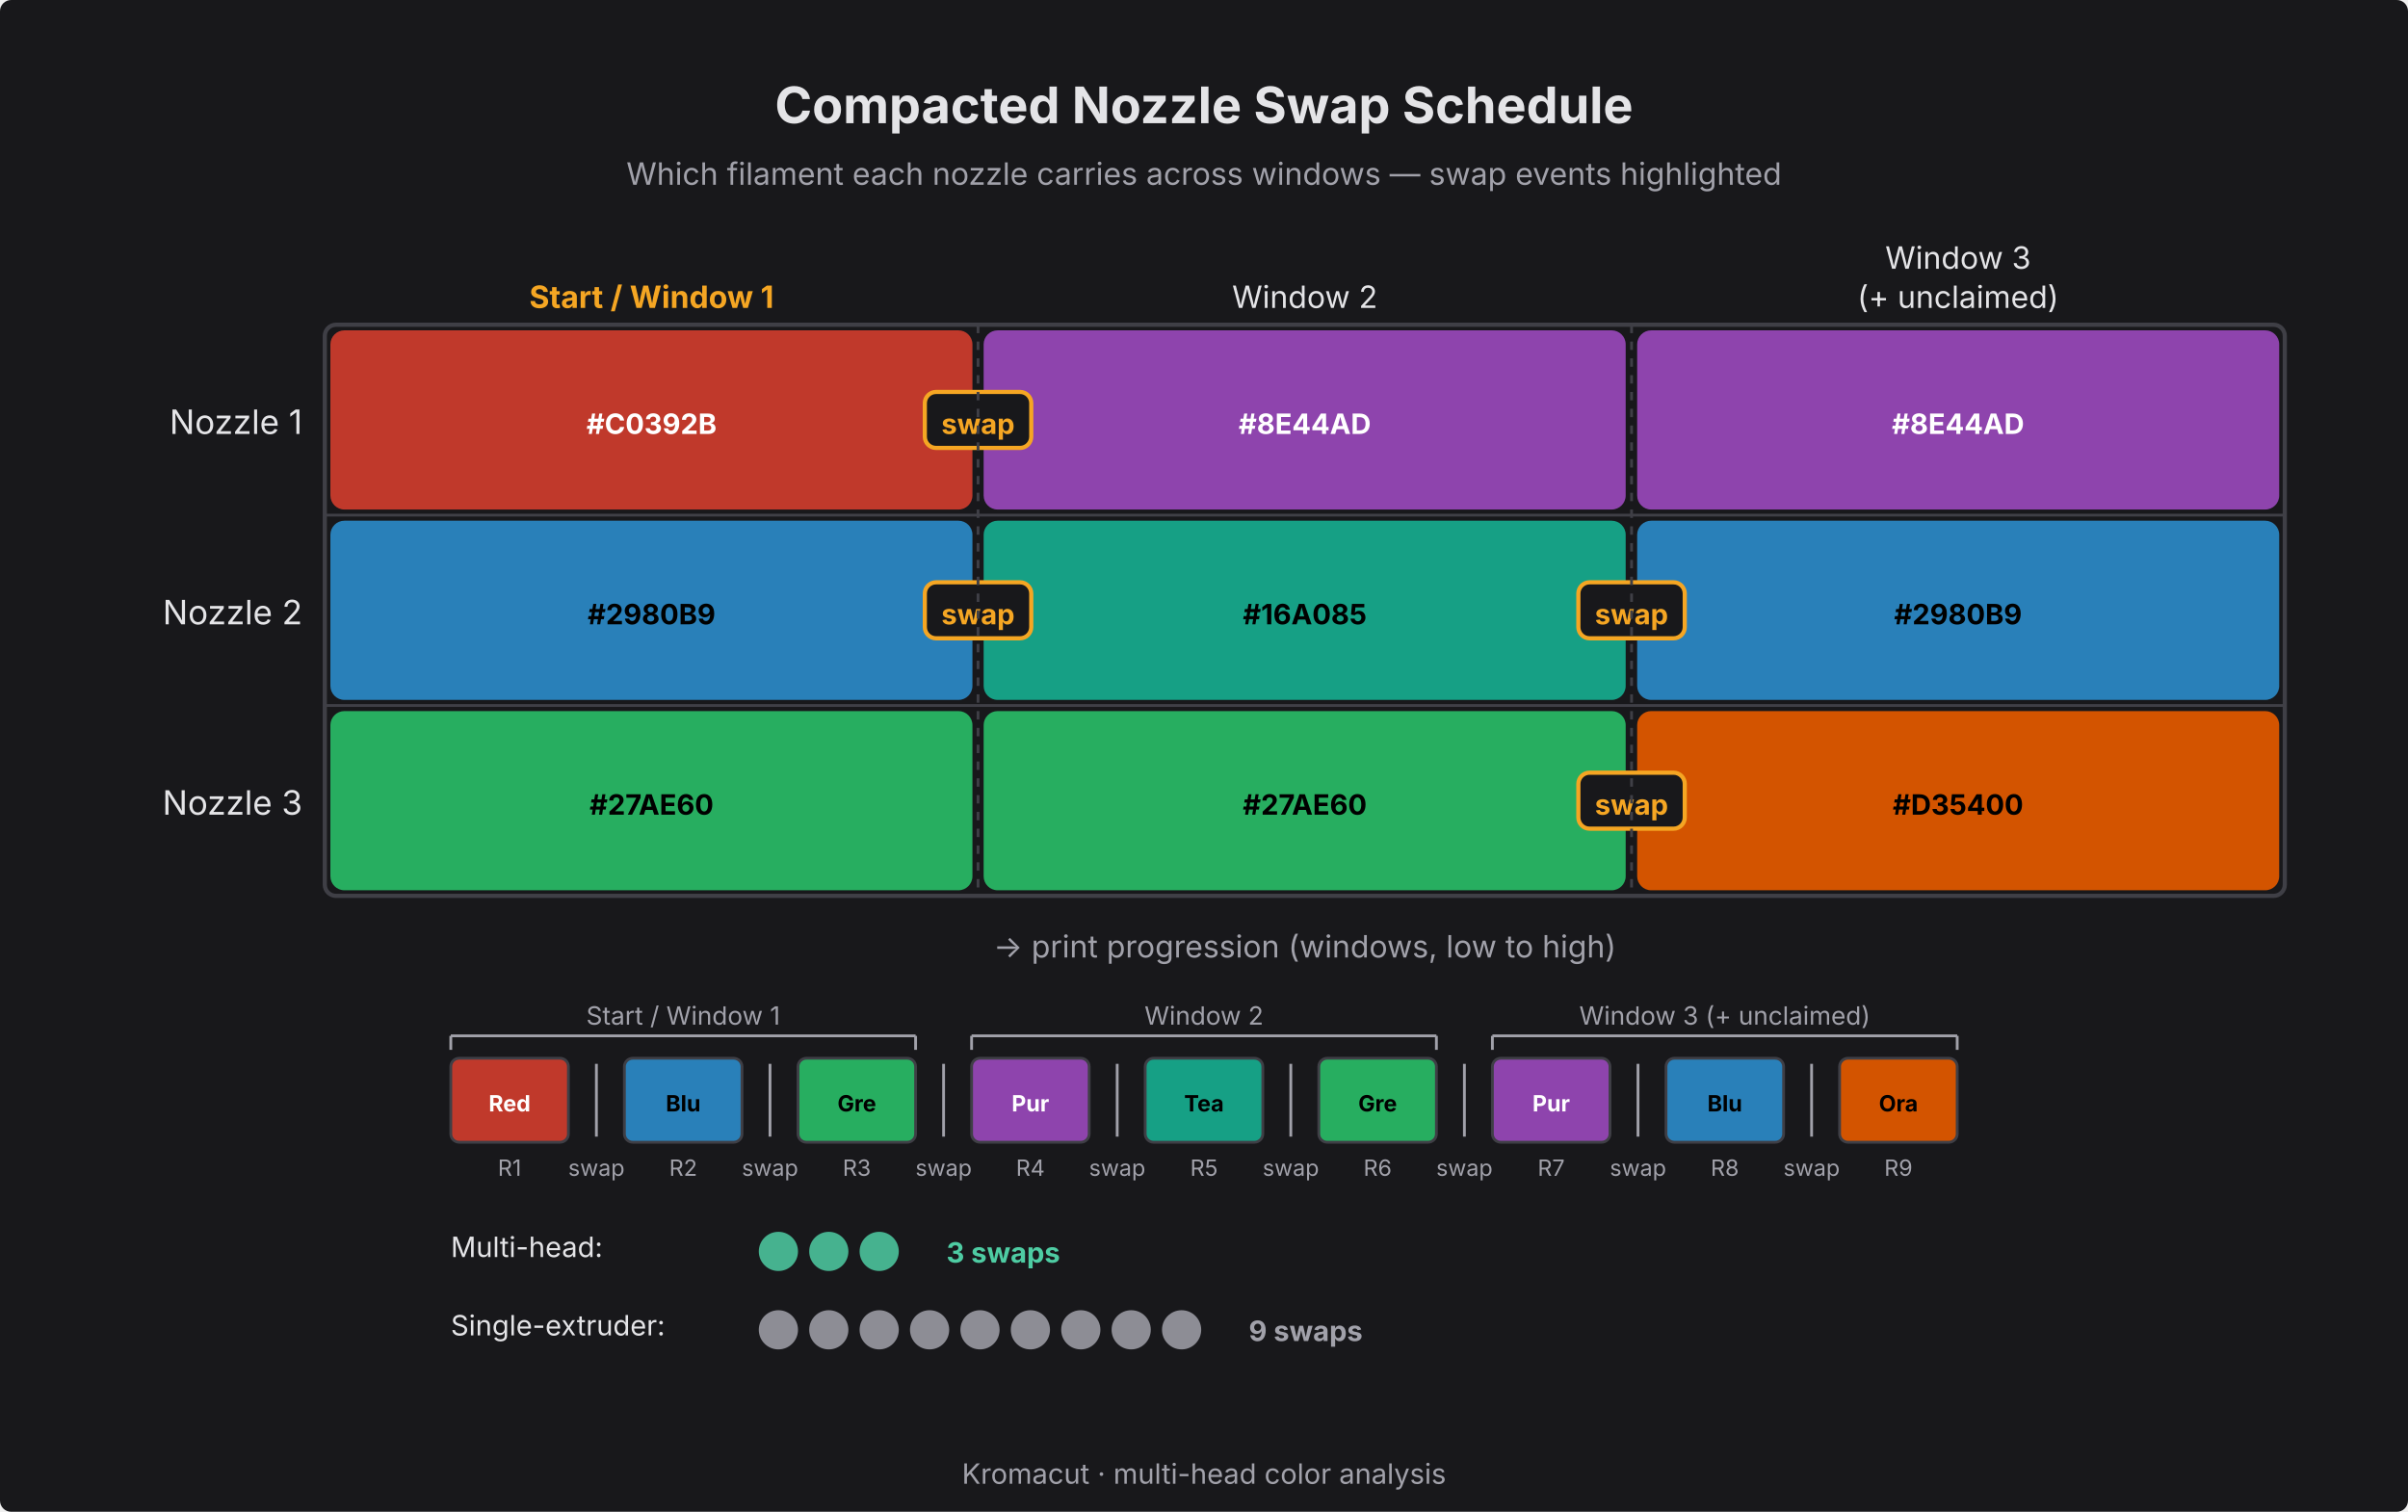
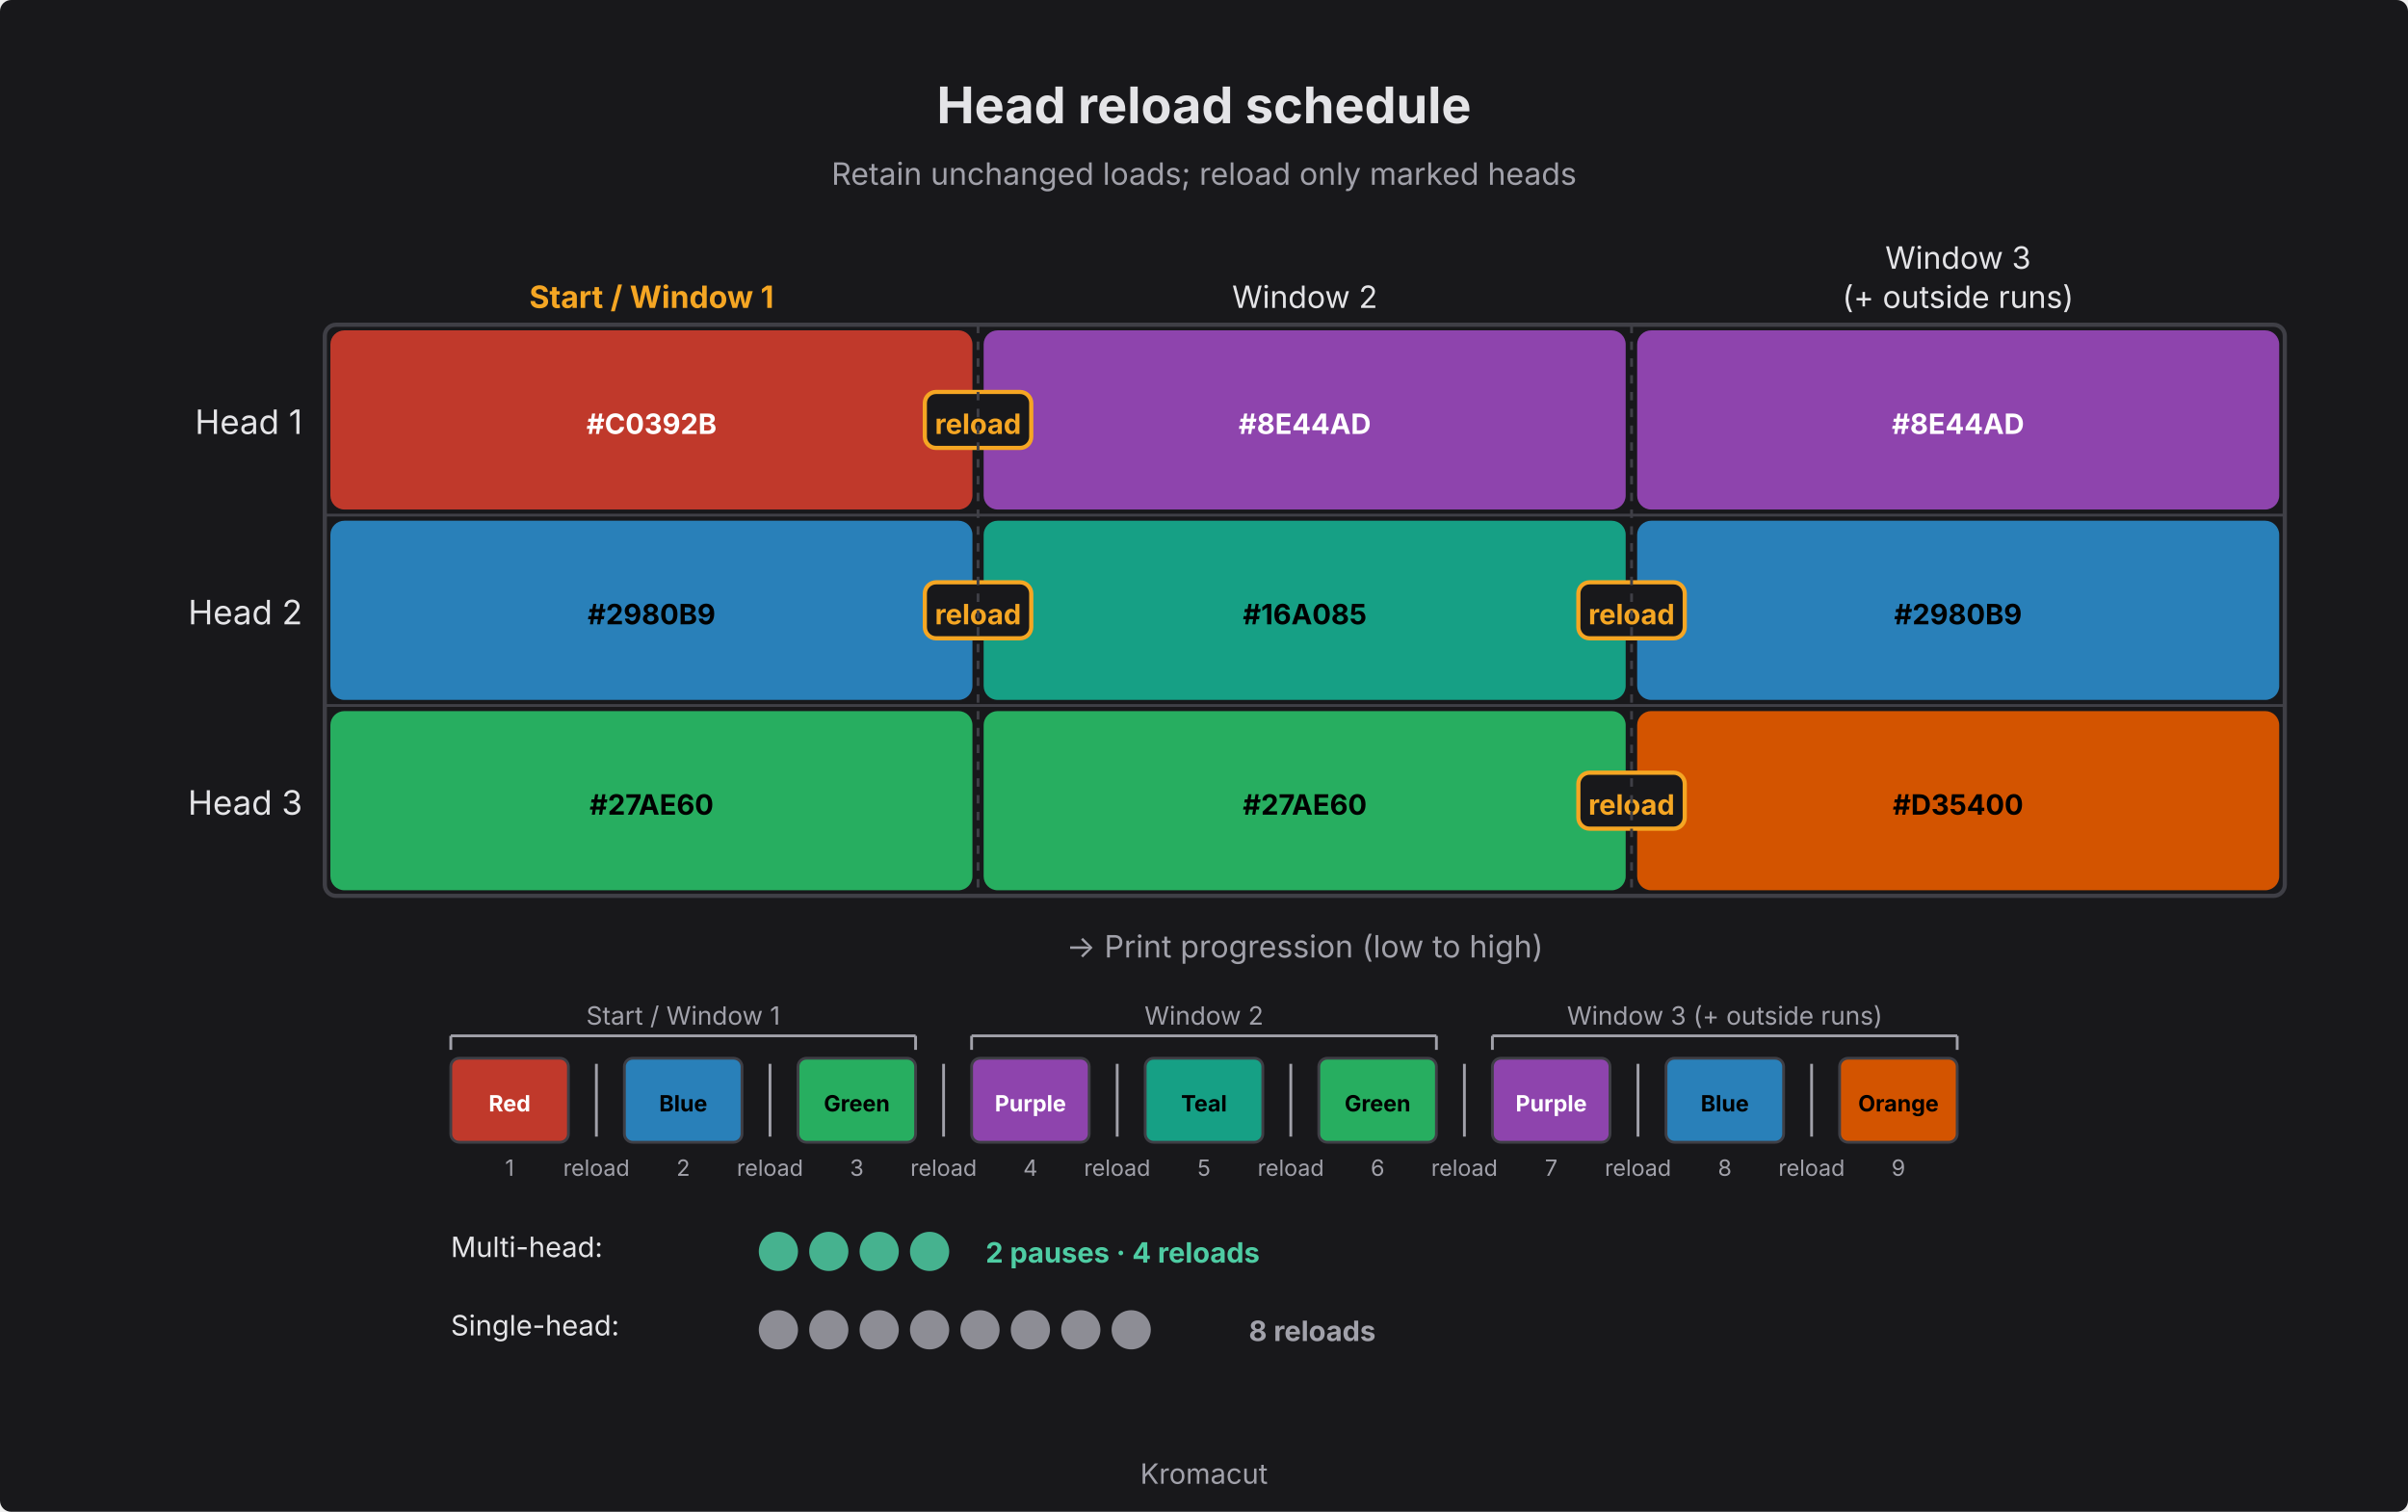
<svg xmlns="http://www.w3.org/2000/svg" width="860" height="540" viewBox="0 0 860 540" role="img" aria-labelledby="title desc">
  <defs>
    <marker id="arr" markerWidth="7" markerHeight="7" refX="3.5" refY="3.5" orient="auto">
      <path d="M0,0 L7,3.5 L0,7 Z" fill="#a1a1aa" />
    </marker>
  </defs>
  <rect x="0.0" y="0.0" width="860.0" height="540.0" fill="#18181b" stroke="none" rx="4" />
-   <text x="430.0" y="44.0" font-size="18" fill="#e4e4e7" text-anchor="middle" font-weight="bold" font-family="Inter,ui-sans-serif,sans-serif">Compacted Nozzle Swap Schedule</text>
-   <text x="430.0" y="66.0" font-size="11" fill="#a1a1aa" text-anchor="middle" font-weight="normal" font-family="Inter,ui-sans-serif,sans-serif">Which filament each nozzle carries across windows — swap events highlighted</text>
-   <text x="232.7" y="110.0" font-size="11" fill="#f5a623" text-anchor="middle" font-weight="bold" font-family="Inter,ui-sans-serif,sans-serif">Start / Window 1</text>
-   <text x="466.0" y="110.0" font-size="11" fill="#e4e4e7" text-anchor="middle" font-weight="normal" font-family="Inter,ui-sans-serif,sans-serif">Window 2</text>
-   <text x="699.3" y="96.0" font-size="11" fill="#e4e4e7" text-anchor="middle" font-weight="normal" font-family="Inter,ui-sans-serif,sans-serif">Window 3</text>
-   <text x="699.3" y="110.0" font-size="11" fill="#e4e4e7" text-anchor="middle" font-weight="normal" font-family="Inter,ui-sans-serif,sans-serif">(+ unclaimed)</text>
-   <text x="108.0" y="155.0" font-size="12" fill="#e4e4e7" text-anchor="end" font-weight="normal" font-family="Inter,ui-sans-serif,sans-serif">Nozzle 1</text>
-   <text x="108.0" y="223.0" font-size="12" fill="#e4e4e7" text-anchor="end" font-weight="normal" font-family="Inter,ui-sans-serif,sans-serif">Nozzle 2</text>
-   <text x="108.0" y="291.0" font-size="12" fill="#e4e4e7" text-anchor="end" font-weight="normal" font-family="Inter,ui-sans-serif,sans-serif">Nozzle 3</text>
+   <text x="430.0" y="44.0" font-size="18" fill="#e4e4e7" text-anchor="middle" font-weight="bold" font-family="Inter,ui-sans-serif,sans-serif" data-i18n="title">Head reload schedule</text>
+   <text x="430.0" y="66.0" font-size="11" fill="#a1a1aa" text-anchor="middle" font-weight="normal" font-family="Inter,ui-sans-serif,sans-serif" data-i18n="subtitle">Retain unchanged loads; reload only marked heads</text>
+   <text x="232.7" y="110.0" font-size="11" fill="#f5a623" text-anchor="middle" font-weight="bold" font-family="Inter,ui-sans-serif,sans-serif" data-i18n="start">Start / Window 1</text>
+   <text x="466.0" y="110.0" font-size="11" fill="#e4e4e7" text-anchor="middle" font-weight="normal" font-family="Inter,ui-sans-serif,sans-serif" data-i18n="window2">Window 2</text>
+   <text x="699.3" y="96.0" font-size="11" fill="#e4e4e7" text-anchor="middle" font-weight="normal" font-family="Inter,ui-sans-serif,sans-serif" data-i18n="window3">Window 3</text>
+   <text x="699.3" y="110.0" font-size="11" fill="#e4e4e7" text-anchor="middle" font-weight="normal" font-family="Inter,ui-sans-serif,sans-serif" data-i18n="outsideRuns">(+ outside runs)</text>
+   <text x="108.0" y="155.0" font-size="12" fill="#e4e4e7" text-anchor="end" font-weight="normal" font-family="Inter,ui-sans-serif,sans-serif" data-i18n="head1">Head 1</text>
+   <text x="108.0" y="223.0" font-size="12" fill="#e4e4e7" text-anchor="end" font-weight="normal" font-family="Inter,ui-sans-serif,sans-serif" data-i18n="head2">Head 2</text>
+   <text x="108.0" y="291.0" font-size="12" fill="#e4e4e7" text-anchor="end" font-weight="normal" font-family="Inter,ui-sans-serif,sans-serif" data-i18n="head3">Head 3</text>
  <rect x="118.0" y="118.0" width="229.3" height="64.0" fill="#c0392b" stroke="none" rx="5" />
-   <text x="232.7" y="155.0" font-size="10" fill="#ffffff" text-anchor="middle" font-weight="bold" font-family="Inter,ui-sans-serif,sans-serif">#C0392B</text>
+   <text x="232.7" y="155.0" font-size="10" fill="#ffffff" text-anchor="middle" font-weight="bold" font-family="Inter,ui-sans-serif,sans-serif" data-i18n="valueC0392B">#C0392B</text>
  <rect x="118.0" y="186.0" width="229.3" height="64.0" fill="#2980b9" stroke="none" rx="5" />
-   <text x="232.7" y="223.0" font-size="10" fill="#000000" text-anchor="middle" font-weight="bold" font-family="Inter,ui-sans-serif,sans-serif">#2980B9</text>
+   <text x="232.7" y="223.0" font-size="10" fill="#000000" text-anchor="middle" font-weight="bold" font-family="Inter,ui-sans-serif,sans-serif" data-i18n="value2980B9">#2980B9</text>
  <rect x="118.0" y="254.0" width="229.3" height="64.0" fill="#27ae60" stroke="none" rx="5" />
-   <text x="232.7" y="291.0" font-size="10" fill="#000000" text-anchor="middle" font-weight="bold" font-family="Inter,ui-sans-serif,sans-serif">#27AE60</text>
+   <text x="232.7" y="291.0" font-size="10" fill="#000000" text-anchor="middle" font-weight="bold" font-family="Inter,ui-sans-serif,sans-serif" data-i18n="value27AE60">#27AE60</text>
  <rect x="351.3" y="118.0" width="229.3" height="64.0" fill="#8e44ad" stroke="none" rx="5" />
-   <text x="466.0" y="155.0" font-size="10" fill="#ffffff" text-anchor="middle" font-weight="bold" font-family="Inter,ui-sans-serif,sans-serif">#8E44AD</text>
+   <text x="466.0" y="155.0" font-size="10" fill="#ffffff" text-anchor="middle" font-weight="bold" font-family="Inter,ui-sans-serif,sans-serif" data-i18n="value8E44AD">#8E44AD</text>
  <rect x="351.3" y="186.0" width="229.3" height="64.0" fill="#16a085" stroke="none" rx="5" />
-   <text x="466.0" y="223.0" font-size="10" fill="#000000" text-anchor="middle" font-weight="bold" font-family="Inter,ui-sans-serif,sans-serif">#16A085</text>
+   <text x="466.0" y="223.0" font-size="10" fill="#000000" text-anchor="middle" font-weight="bold" font-family="Inter,ui-sans-serif,sans-serif" data-i18n="value16A085">#16A085</text>
  <rect x="351.3" y="254.0" width="229.3" height="64.0" fill="#27ae60" stroke="none" rx="5" />
-   <text x="466.0" y="291.0" font-size="10" fill="#000000" text-anchor="middle" font-weight="bold" font-family="Inter,ui-sans-serif,sans-serif">#27AE60</text>
+   <text x="466.0" y="291.0" font-size="10" fill="#000000" text-anchor="middle" font-weight="bold" font-family="Inter,ui-sans-serif,sans-serif" data-i18n="value27AE60">#27AE60</text>
  <rect x="584.7" y="118.0" width="229.3" height="64.0" fill="#8e44ad" stroke="none" rx="5" />
-   <text x="699.3" y="155.0" font-size="10" fill="#ffffff" text-anchor="middle" font-weight="bold" font-family="Inter,ui-sans-serif,sans-serif">#8E44AD</text>
+   <text x="699.3" y="155.0" font-size="10" fill="#ffffff" text-anchor="middle" font-weight="bold" font-family="Inter,ui-sans-serif,sans-serif" data-i18n="value8E44AD">#8E44AD</text>
  <rect x="584.7" y="186.0" width="229.3" height="64.0" fill="#2980b9" stroke="none" rx="5" />
-   <text x="699.3" y="223.0" font-size="10" fill="#000000" text-anchor="middle" font-weight="bold" font-family="Inter,ui-sans-serif,sans-serif">#2980B9</text>
+   <text x="699.3" y="223.0" font-size="10" fill="#000000" text-anchor="middle" font-weight="bold" font-family="Inter,ui-sans-serif,sans-serif" data-i18n="value2980B9">#2980B9</text>
  <rect x="584.7" y="254.0" width="229.3" height="64.0" fill="#d35400" stroke="none" rx="5" />
-   <text x="699.3" y="291.0" font-size="10" fill="#000000" text-anchor="middle" font-weight="bold" font-family="Inter,ui-sans-serif,sans-serif">#D35400</text>
+   <text x="699.3" y="291.0" font-size="10" fill="#000000" text-anchor="middle" font-weight="bold" font-family="Inter,ui-sans-serif,sans-serif" data-i18n="valueD35400">#D35400</text>
  <rect x="330.3" y="140.0" width="38.0" height="20.0" fill="#18181b" stroke="#f5a623" stroke-width="1.5" rx="4" />
-   <text x="349.3" y="155.0" font-size="10" fill="#f5a623" text-anchor="middle" font-weight="bold" font-family="Inter,ui-sans-serif,sans-serif">swap</text>
+   <text x="349.3" y="155.0" font-size="10" fill="#f5a623" text-anchor="middle" font-weight="bold" font-family="Inter,ui-sans-serif,sans-serif" data-i18n="reload">reload</text>
  <rect x="330.3" y="208.0" width="38.0" height="20.0" fill="#18181b" stroke="#f5a623" stroke-width="1.5" rx="4" />
-   <text x="349.3" y="223.0" font-size="10" fill="#f5a623" text-anchor="middle" font-weight="bold" font-family="Inter,ui-sans-serif,sans-serif">swap</text>
+   <text x="349.3" y="223.0" font-size="10" fill="#f5a623" text-anchor="middle" font-weight="bold" font-family="Inter,ui-sans-serif,sans-serif" data-i18n="reload">reload</text>
  <line x1="349.3" y1="116.0" x2="349.3" y2="320.0" stroke="#3f3f46" stroke-width="1" stroke-dasharray="3,3" />
  <rect x="563.7" y="208.0" width="38.0" height="20.0" fill="#18181b" stroke="#f5a623" stroke-width="1.5" rx="4" />
-   <text x="582.7" y="223.0" font-size="10" fill="#f5a623" text-anchor="middle" font-weight="bold" font-family="Inter,ui-sans-serif,sans-serif">swap</text>
+   <text x="582.7" y="223.0" font-size="10" fill="#f5a623" text-anchor="middle" font-weight="bold" font-family="Inter,ui-sans-serif,sans-serif" data-i18n="reload">reload</text>
  <rect x="563.7" y="276.0" width="38.0" height="20.0" fill="#18181b" stroke="#f5a623" stroke-width="1.5" rx="4" />
-   <text x="582.7" y="291.0" font-size="10" fill="#f5a623" text-anchor="middle" font-weight="bold" font-family="Inter,ui-sans-serif,sans-serif">swap</text>
+   <text x="582.7" y="291.0" font-size="10" fill="#f5a623" text-anchor="middle" font-weight="bold" font-family="Inter,ui-sans-serif,sans-serif" data-i18n="reload">reload</text>
  <line x1="582.7" y1="116.0" x2="582.7" y2="320.0" stroke="#3f3f46" stroke-width="1" stroke-dasharray="3,3" />
  <rect x="116.0" y="116.0" width="700.0" height="204.0" fill="none" stroke="#3f3f46" stroke-width="1.5" rx="4" />
  <line x1="116.0" y1="184.0" x2="816.0" y2="184.0" stroke="#3f3f46" stroke-width="1" />
  <line x1="116.0" y1="252.0" x2="816.0" y2="252.0" stroke="#3f3f46" stroke-width="1" />
-   <text x="466.0" y="342.0" font-size="11" fill="#a1a1aa" text-anchor="middle" font-weight="normal" font-family="Inter,ui-sans-serif,sans-serif">→  print progression (windows, low to high)</text>
+   <text x="466.0" y="342.0" font-size="11" fill="#a1a1aa" text-anchor="middle" font-weight="normal" font-family="Inter,ui-sans-serif,sans-serif" data-i18n="progression">→ Print progression (low to high)</text>
  <line x1="161.0" y1="370.0" x2="327.0" y2="370.0" stroke="#a1a1aa" stroke-width="1" />
  <line x1="161.0" y1="370.0" x2="161.0" y2="375.0" stroke="#a1a1aa" stroke-width="1" />
  <line x1="327.0" y1="370.0" x2="327.0" y2="375.0" stroke="#a1a1aa" stroke-width="1" />
-   <text x="244.0" y="366.0" font-size="9" fill="#a1a1aa" text-anchor="middle" font-weight="normal" font-family="Inter,ui-sans-serif,sans-serif">Start / Window 1</text>
+   <text x="244.0" y="366.0" font-size="9" fill="#a1a1aa" text-anchor="middle" font-weight="normal" font-family="Inter,ui-sans-serif,sans-serif" data-i18n="start">Start / Window 1</text>
  <line x1="347.0" y1="370.0" x2="513.0" y2="370.0" stroke="#a1a1aa" stroke-width="1" />
  <line x1="347.0" y1="370.0" x2="347.0" y2="375.0" stroke="#a1a1aa" stroke-width="1" />
  <line x1="513.0" y1="370.0" x2="513.0" y2="375.0" stroke="#a1a1aa" stroke-width="1" />
-   <text x="430.0" y="366.0" font-size="9" fill="#a1a1aa" text-anchor="middle" font-weight="normal" font-family="Inter,ui-sans-serif,sans-serif">Window 2</text>
+   <text x="430.0" y="366.0" font-size="9" fill="#a1a1aa" text-anchor="middle" font-weight="normal" font-family="Inter,ui-sans-serif,sans-serif" data-i18n="window2">Window 2</text>
  <line x1="533.0" y1="370.0" x2="699.0" y2="370.0" stroke="#a1a1aa" stroke-width="1" />
  <line x1="533.0" y1="370.0" x2="533.0" y2="375.0" stroke="#a1a1aa" stroke-width="1" />
  <line x1="699.0" y1="370.0" x2="699.0" y2="375.0" stroke="#a1a1aa" stroke-width="1" />
-   <text x="616.0" y="366.0" font-size="9" fill="#a1a1aa" text-anchor="middle" font-weight="normal" font-family="Inter,ui-sans-serif,sans-serif">Window 3 (+ unclaimed)</text>
+   <text x="616.0" y="366.0" font-size="9" fill="#a1a1aa" text-anchor="middle" font-weight="normal" font-family="Inter,ui-sans-serif,sans-serif" data-i18n="phase3">Window 3 (+ outside runs)</text>
  <rect x="161.0" y="378.0" width="42.0" height="30.0" fill="#c0392b" stroke="#3f3f46" stroke-width="1" rx="3" />
-   <text x="182.0" y="397.0" font-size="8" fill="#ffffff" text-anchor="middle" font-weight="bold" font-family="Inter,ui-sans-serif,sans-serif">Red</text>
-   <text x="182.0" y="420.0" font-size="8" fill="#a1a1aa" text-anchor="middle" font-weight="normal" font-family="Inter,ui-sans-serif,sans-serif">R1</text>
+   <text x="182.0" y="397.0" font-size="8" fill="#ffffff" text-anchor="middle" font-weight="bold" font-family="Inter,ui-sans-serif,sans-serif" data-i18n="red">Red</text>
+   <text x="182.0" y="420.0" font-size="8" fill="#a1a1aa" text-anchor="middle" font-weight="normal" font-family="Inter,ui-sans-serif,sans-serif" data-i18n="runNumber1">1</text>
  <line x1="213.0" y1="380.0" x2="213.0" y2="406.0" stroke="#a1a1aa" stroke-width="1" />
-   <text x="213.0" y="420.0" font-size="8" fill="#a1a1aa" text-anchor="middle" font-weight="normal" font-family="Inter,ui-sans-serif,sans-serif">swap</text>
+   <text x="213.0" y="420.0" font-size="8" fill="#a1a1aa" text-anchor="middle" font-weight="normal" font-family="Inter,ui-sans-serif,sans-serif" data-i18n="reload">reload</text>
  <rect x="223.0" y="378.0" width="42.0" height="30.0" fill="#2980b9" stroke="#3f3f46" stroke-width="1" rx="3" />
-   <text x="244.0" y="397.0" font-size="8" fill="#000000" text-anchor="middle" font-weight="bold" font-family="Inter,ui-sans-serif,sans-serif">Blu</text>
-   <text x="244.0" y="420.0" font-size="8" fill="#a1a1aa" text-anchor="middle" font-weight="normal" font-family="Inter,ui-sans-serif,sans-serif">R2</text>
+   <text x="244.0" y="397.0" font-size="8" fill="#000000" text-anchor="middle" font-weight="bold" font-family="Inter,ui-sans-serif,sans-serif" data-i18n="blue">Blue</text>
+   <text x="244.0" y="420.0" font-size="8" fill="#a1a1aa" text-anchor="middle" font-weight="normal" font-family="Inter,ui-sans-serif,sans-serif" data-i18n="runNumber2">2</text>
  <line x1="275.0" y1="380.0" x2="275.0" y2="406.0" stroke="#a1a1aa" stroke-width="1" />
-   <text x="275.0" y="420.0" font-size="8" fill="#a1a1aa" text-anchor="middle" font-weight="normal" font-family="Inter,ui-sans-serif,sans-serif">swap</text>
+   <text x="275.0" y="420.0" font-size="8" fill="#a1a1aa" text-anchor="middle" font-weight="normal" font-family="Inter,ui-sans-serif,sans-serif" data-i18n="reload">reload</text>
  <rect x="285.0" y="378.0" width="42.0" height="30.0" fill="#27ae60" stroke="#3f3f46" stroke-width="1" rx="3" />
-   <text x="306.0" y="397.0" font-size="8" fill="#000000" text-anchor="middle" font-weight="bold" font-family="Inter,ui-sans-serif,sans-serif">Gre</text>
-   <text x="306.0" y="420.0" font-size="8" fill="#a1a1aa" text-anchor="middle" font-weight="normal" font-family="Inter,ui-sans-serif,sans-serif">R3</text>
+   <text x="306.0" y="397.0" font-size="8" fill="#000000" text-anchor="middle" font-weight="bold" font-family="Inter,ui-sans-serif,sans-serif" data-i18n="green">Green</text>
+   <text x="306.0" y="420.0" font-size="8" fill="#a1a1aa" text-anchor="middle" font-weight="normal" font-family="Inter,ui-sans-serif,sans-serif" data-i18n="runNumber3">3</text>
  <line x1="337.0" y1="380.0" x2="337.0" y2="406.0" stroke="#a1a1aa" stroke-width="1" />
-   <text x="337.0" y="420.0" font-size="8" fill="#a1a1aa" text-anchor="middle" font-weight="normal" font-family="Inter,ui-sans-serif,sans-serif">swap</text>
+   <text x="337.0" y="420.0" font-size="8" fill="#a1a1aa" text-anchor="middle" font-weight="normal" font-family="Inter,ui-sans-serif,sans-serif" data-i18n="reload">reload</text>
  <rect x="347.0" y="378.0" width="42.0" height="30.0" fill="#8e44ad" stroke="#3f3f46" stroke-width="1" rx="3" />
-   <text x="368.0" y="397.0" font-size="8" fill="#ffffff" text-anchor="middle" font-weight="bold" font-family="Inter,ui-sans-serif,sans-serif">Pur</text>
-   <text x="368.0" y="420.0" font-size="8" fill="#a1a1aa" text-anchor="middle" font-weight="normal" font-family="Inter,ui-sans-serif,sans-serif">R4</text>
+   <text x="368.0" y="397.0" font-size="8" fill="#ffffff" text-anchor="middle" font-weight="bold" font-family="Inter,ui-sans-serif,sans-serif" data-i18n="purple">Purple</text>
+   <text x="368.0" y="420.0" font-size="8" fill="#a1a1aa" text-anchor="middle" font-weight="normal" font-family="Inter,ui-sans-serif,sans-serif" data-i18n="runNumber4">4</text>
  <line x1="399.0" y1="380.0" x2="399.0" y2="406.0" stroke="#a1a1aa" stroke-width="1" />
-   <text x="399.0" y="420.0" font-size="8" fill="#a1a1aa" text-anchor="middle" font-weight="normal" font-family="Inter,ui-sans-serif,sans-serif">swap</text>
+   <text x="399.0" y="420.0" font-size="8" fill="#a1a1aa" text-anchor="middle" font-weight="normal" font-family="Inter,ui-sans-serif,sans-serif" data-i18n="reload">reload</text>
  <rect x="409.0" y="378.0" width="42.0" height="30.0" fill="#16a085" stroke="#3f3f46" stroke-width="1" rx="3" />
-   <text x="430.0" y="397.0" font-size="8" fill="#000000" text-anchor="middle" font-weight="bold" font-family="Inter,ui-sans-serif,sans-serif">Tea</text>
-   <text x="430.0" y="420.0" font-size="8" fill="#a1a1aa" text-anchor="middle" font-weight="normal" font-family="Inter,ui-sans-serif,sans-serif">R5</text>
+   <text x="430.0" y="397.0" font-size="8" fill="#000000" text-anchor="middle" font-weight="bold" font-family="Inter,ui-sans-serif,sans-serif" data-i18n="teal">Teal</text>
+   <text x="430.0" y="420.0" font-size="8" fill="#a1a1aa" text-anchor="middle" font-weight="normal" font-family="Inter,ui-sans-serif,sans-serif" data-i18n="runNumber5">5</text>
  <line x1="461.0" y1="380.0" x2="461.0" y2="406.0" stroke="#a1a1aa" stroke-width="1" />
-   <text x="461.0" y="420.0" font-size="8" fill="#a1a1aa" text-anchor="middle" font-weight="normal" font-family="Inter,ui-sans-serif,sans-serif">swap</text>
+   <text x="461.0" y="420.0" font-size="8" fill="#a1a1aa" text-anchor="middle" font-weight="normal" font-family="Inter,ui-sans-serif,sans-serif" data-i18n="reload">reload</text>
  <rect x="471.0" y="378.0" width="42.0" height="30.0" fill="#27ae60" stroke="#3f3f46" stroke-width="1" rx="3" />
-   <text x="492.0" y="397.0" font-size="8" fill="#000000" text-anchor="middle" font-weight="bold" font-family="Inter,ui-sans-serif,sans-serif">Gre</text>
-   <text x="492.0" y="420.0" font-size="8" fill="#a1a1aa" text-anchor="middle" font-weight="normal" font-family="Inter,ui-sans-serif,sans-serif">R6</text>
+   <text x="492.0" y="397.0" font-size="8" fill="#000000" text-anchor="middle" font-weight="bold" font-family="Inter,ui-sans-serif,sans-serif" data-i18n="green">Green</text>
+   <text x="492.0" y="420.0" font-size="8" fill="#a1a1aa" text-anchor="middle" font-weight="normal" font-family="Inter,ui-sans-serif,sans-serif" data-i18n="runNumber6">6</text>
  <line x1="523.0" y1="380.0" x2="523.0" y2="406.0" stroke="#a1a1aa" stroke-width="1" />
-   <text x="523.0" y="420.0" font-size="8" fill="#a1a1aa" text-anchor="middle" font-weight="normal" font-family="Inter,ui-sans-serif,sans-serif">swap</text>
+   <text x="523.0" y="420.0" font-size="8" fill="#a1a1aa" text-anchor="middle" font-weight="normal" font-family="Inter,ui-sans-serif,sans-serif" data-i18n="reload">reload</text>
  <rect x="533.0" y="378.0" width="42.0" height="30.0" fill="#8e44ad" stroke="#3f3f46" stroke-width="1" rx="3" />
-   <text x="554.0" y="397.0" font-size="8" fill="#ffffff" text-anchor="middle" font-weight="bold" font-family="Inter,ui-sans-serif,sans-serif">Pur</text>
-   <text x="554.0" y="420.0" font-size="8" fill="#a1a1aa" text-anchor="middle" font-weight="normal" font-family="Inter,ui-sans-serif,sans-serif">R7</text>
+   <text x="554.0" y="397.0" font-size="8" fill="#ffffff" text-anchor="middle" font-weight="bold" font-family="Inter,ui-sans-serif,sans-serif" data-i18n="purple">Purple</text>
+   <text x="554.0" y="420.0" font-size="8" fill="#a1a1aa" text-anchor="middle" font-weight="normal" font-family="Inter,ui-sans-serif,sans-serif" data-i18n="runNumber7">7</text>
  <line x1="585.0" y1="380.0" x2="585.0" y2="406.0" stroke="#a1a1aa" stroke-width="1" />
-   <text x="585.0" y="420.0" font-size="8" fill="#a1a1aa" text-anchor="middle" font-weight="normal" font-family="Inter,ui-sans-serif,sans-serif">swap</text>
+   <text x="585.0" y="420.0" font-size="8" fill="#a1a1aa" text-anchor="middle" font-weight="normal" font-family="Inter,ui-sans-serif,sans-serif" data-i18n="reload">reload</text>
  <rect x="595.0" y="378.0" width="42.0" height="30.0" fill="#2980b9" stroke="#3f3f46" stroke-width="1" rx="3" />
-   <text x="616.0" y="397.0" font-size="8" fill="#000000" text-anchor="middle" font-weight="bold" font-family="Inter,ui-sans-serif,sans-serif">Blu</text>
-   <text x="616.0" y="420.0" font-size="8" fill="#a1a1aa" text-anchor="middle" font-weight="normal" font-family="Inter,ui-sans-serif,sans-serif">R8</text>
+   <text x="616.0" y="397.0" font-size="8" fill="#000000" text-anchor="middle" font-weight="bold" font-family="Inter,ui-sans-serif,sans-serif" data-i18n="blue">Blue</text>
+   <text x="616.0" y="420.0" font-size="8" fill="#a1a1aa" text-anchor="middle" font-weight="normal" font-family="Inter,ui-sans-serif,sans-serif" data-i18n="runNumber8">8</text>
  <line x1="647.0" y1="380.0" x2="647.0" y2="406.0" stroke="#a1a1aa" stroke-width="1" />
-   <text x="647.0" y="420.0" font-size="8" fill="#a1a1aa" text-anchor="middle" font-weight="normal" font-family="Inter,ui-sans-serif,sans-serif">swap</text>
+   <text x="647.0" y="420.0" font-size="8" fill="#a1a1aa" text-anchor="middle" font-weight="normal" font-family="Inter,ui-sans-serif,sans-serif" data-i18n="reload">reload</text>
  <rect x="657.0" y="378.0" width="42.0" height="30.0" fill="#d35400" stroke="#3f3f46" stroke-width="1" rx="3" />
-   <text x="678.0" y="397.0" font-size="8" fill="#000000" text-anchor="middle" font-weight="bold" font-family="Inter,ui-sans-serif,sans-serif">Ora</text>
-   <text x="678.0" y="420.0" font-size="8" fill="#a1a1aa" text-anchor="middle" font-weight="normal" font-family="Inter,ui-sans-serif,sans-serif">R9</text>
-   <text x="161.0" y="449.0" font-size="10" fill="#e4e4e7" text-anchor="start" font-weight="normal" font-family="Inter,ui-sans-serif,sans-serif">Multi-head:</text>
+   <text x="678.0" y="397.0" font-size="8" fill="#000000" text-anchor="middle" font-weight="bold" font-family="Inter,ui-sans-serif,sans-serif" data-i18n="orange">Orange</text>
+   <text x="678.0" y="420.0" font-size="8" fill="#a1a1aa" text-anchor="middle" font-weight="normal" font-family="Inter,ui-sans-serif,sans-serif" data-i18n="runNumber9">9</text>
+   <text x="161.0" y="449.0" font-size="10" fill="#e4e4e7" text-anchor="start" font-weight="normal" font-family="Inter,ui-sans-serif,sans-serif" data-i18n="multi">Multi-head:</text>
  <circle cx="278.0" cy="447.0" r="7" fill="#4ecca3" fill-opacity="0.85" />
  <circle cx="296.0" cy="447.0" r="7" fill="#4ecca3" fill-opacity="0.85" />
  <circle cx="314.0" cy="447.0" r="7" fill="#4ecca3" fill-opacity="0.85" />
-   <text x="338.0" y="451.0" font-size="10" fill="#4ecca3" text-anchor="start" font-weight="bold" font-family="Inter,ui-sans-serif,sans-serif">3 swaps</text>
-   <text x="161.0" y="477.0" font-size="10" fill="#e4e4e7" text-anchor="start" font-weight="normal" font-family="Inter,ui-sans-serif,sans-serif">Single-extruder:</text>
+   <circle cx="332.0" cy="447.0" r="7" fill="#4ecca3" fill-opacity="0.85" />
+   <text x="352.0" y="451.0" font-size="10" fill="#4ecca3" text-anchor="start" font-weight="bold" font-family="Inter,ui-sans-serif,sans-serif" data-i18n="multiCount">2 pauses · 4 reloads</text>
+   <text x="161.0" y="477.0" font-size="10" fill="#e4e4e7" text-anchor="start" font-weight="normal" font-family="Inter,ui-sans-serif,sans-serif" data-i18n="single">Single-head:</text>
  <circle cx="278.0" cy="475.0" r="7" fill="#a1a1aa" fill-opacity="0.85" />
  <circle cx="296.0" cy="475.0" r="7" fill="#a1a1aa" fill-opacity="0.85" />
  <circle cx="314.0" cy="475.0" r="7" fill="#a1a1aa" fill-opacity="0.85" />
  <circle cx="332.0" cy="475.0" r="7" fill="#a1a1aa" fill-opacity="0.85" />
  <circle cx="350.0" cy="475.0" r="7" fill="#a1a1aa" fill-opacity="0.85" />
  <circle cx="368.0" cy="475.0" r="7" fill="#a1a1aa" fill-opacity="0.85" />
  <circle cx="386.0" cy="475.0" r="7" fill="#a1a1aa" fill-opacity="0.85" />
  <circle cx="404.0" cy="475.0" r="7" fill="#a1a1aa" fill-opacity="0.85" />
-   <circle cx="422.0" cy="475.0" r="7" fill="#a1a1aa" fill-opacity="0.85" />
-   <text x="446.0" y="479.0" font-size="10" fill="#a1a1aa" text-anchor="start" font-weight="bold" font-family="Inter,ui-sans-serif,sans-serif">9 swaps</text>
-   <text x="430.0" y="530.0" font-size="10" fill="#a1a1aa" text-anchor="middle" font-weight="normal" font-family="Inter,ui-sans-serif,sans-serif">Kromacut · multi-head color analysis</text>
+   <text x="446.0" y="479.0" font-size="10" fill="#a1a1aa" text-anchor="start" font-weight="bold" font-family="Inter,ui-sans-serif,sans-serif" data-i18n="singleCount">8 reloads</text>
+   <text x="430.0" y="530.0" font-size="10" fill="#a1a1aa" text-anchor="middle" font-weight="normal" font-family="Inter,ui-sans-serif,sans-serif" data-i18n="credit">Kromacut</text>
</svg>
